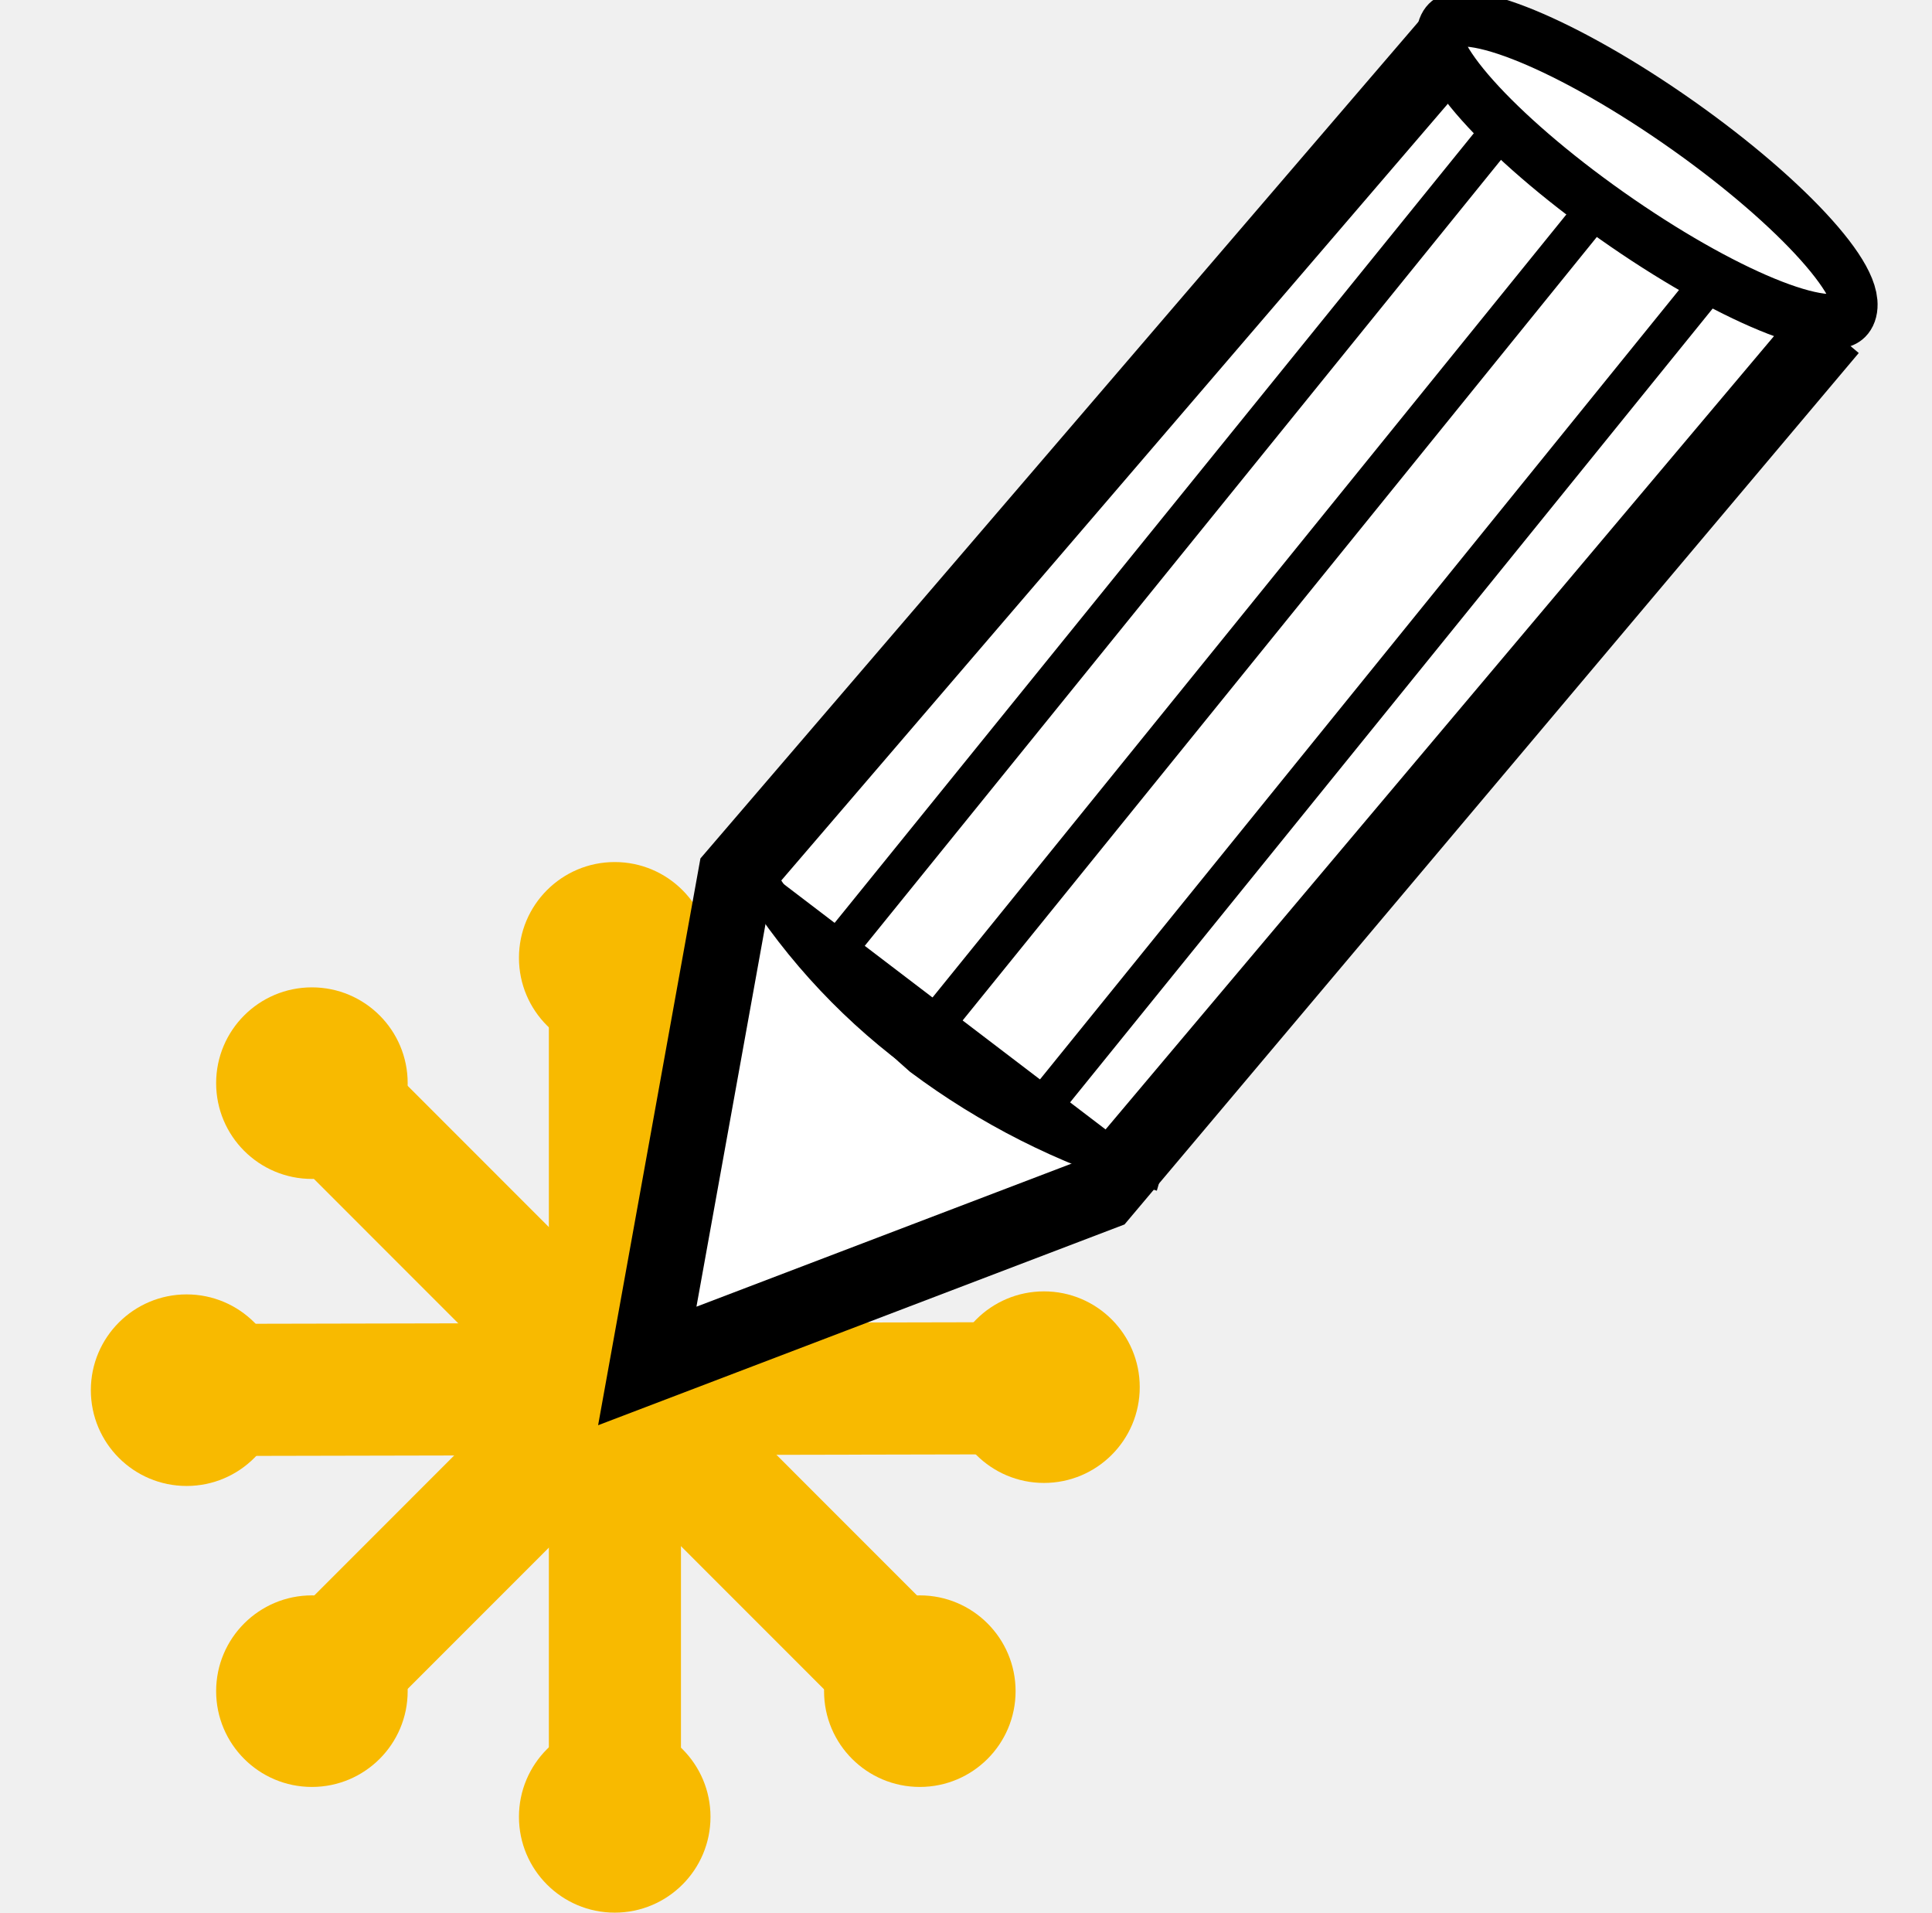
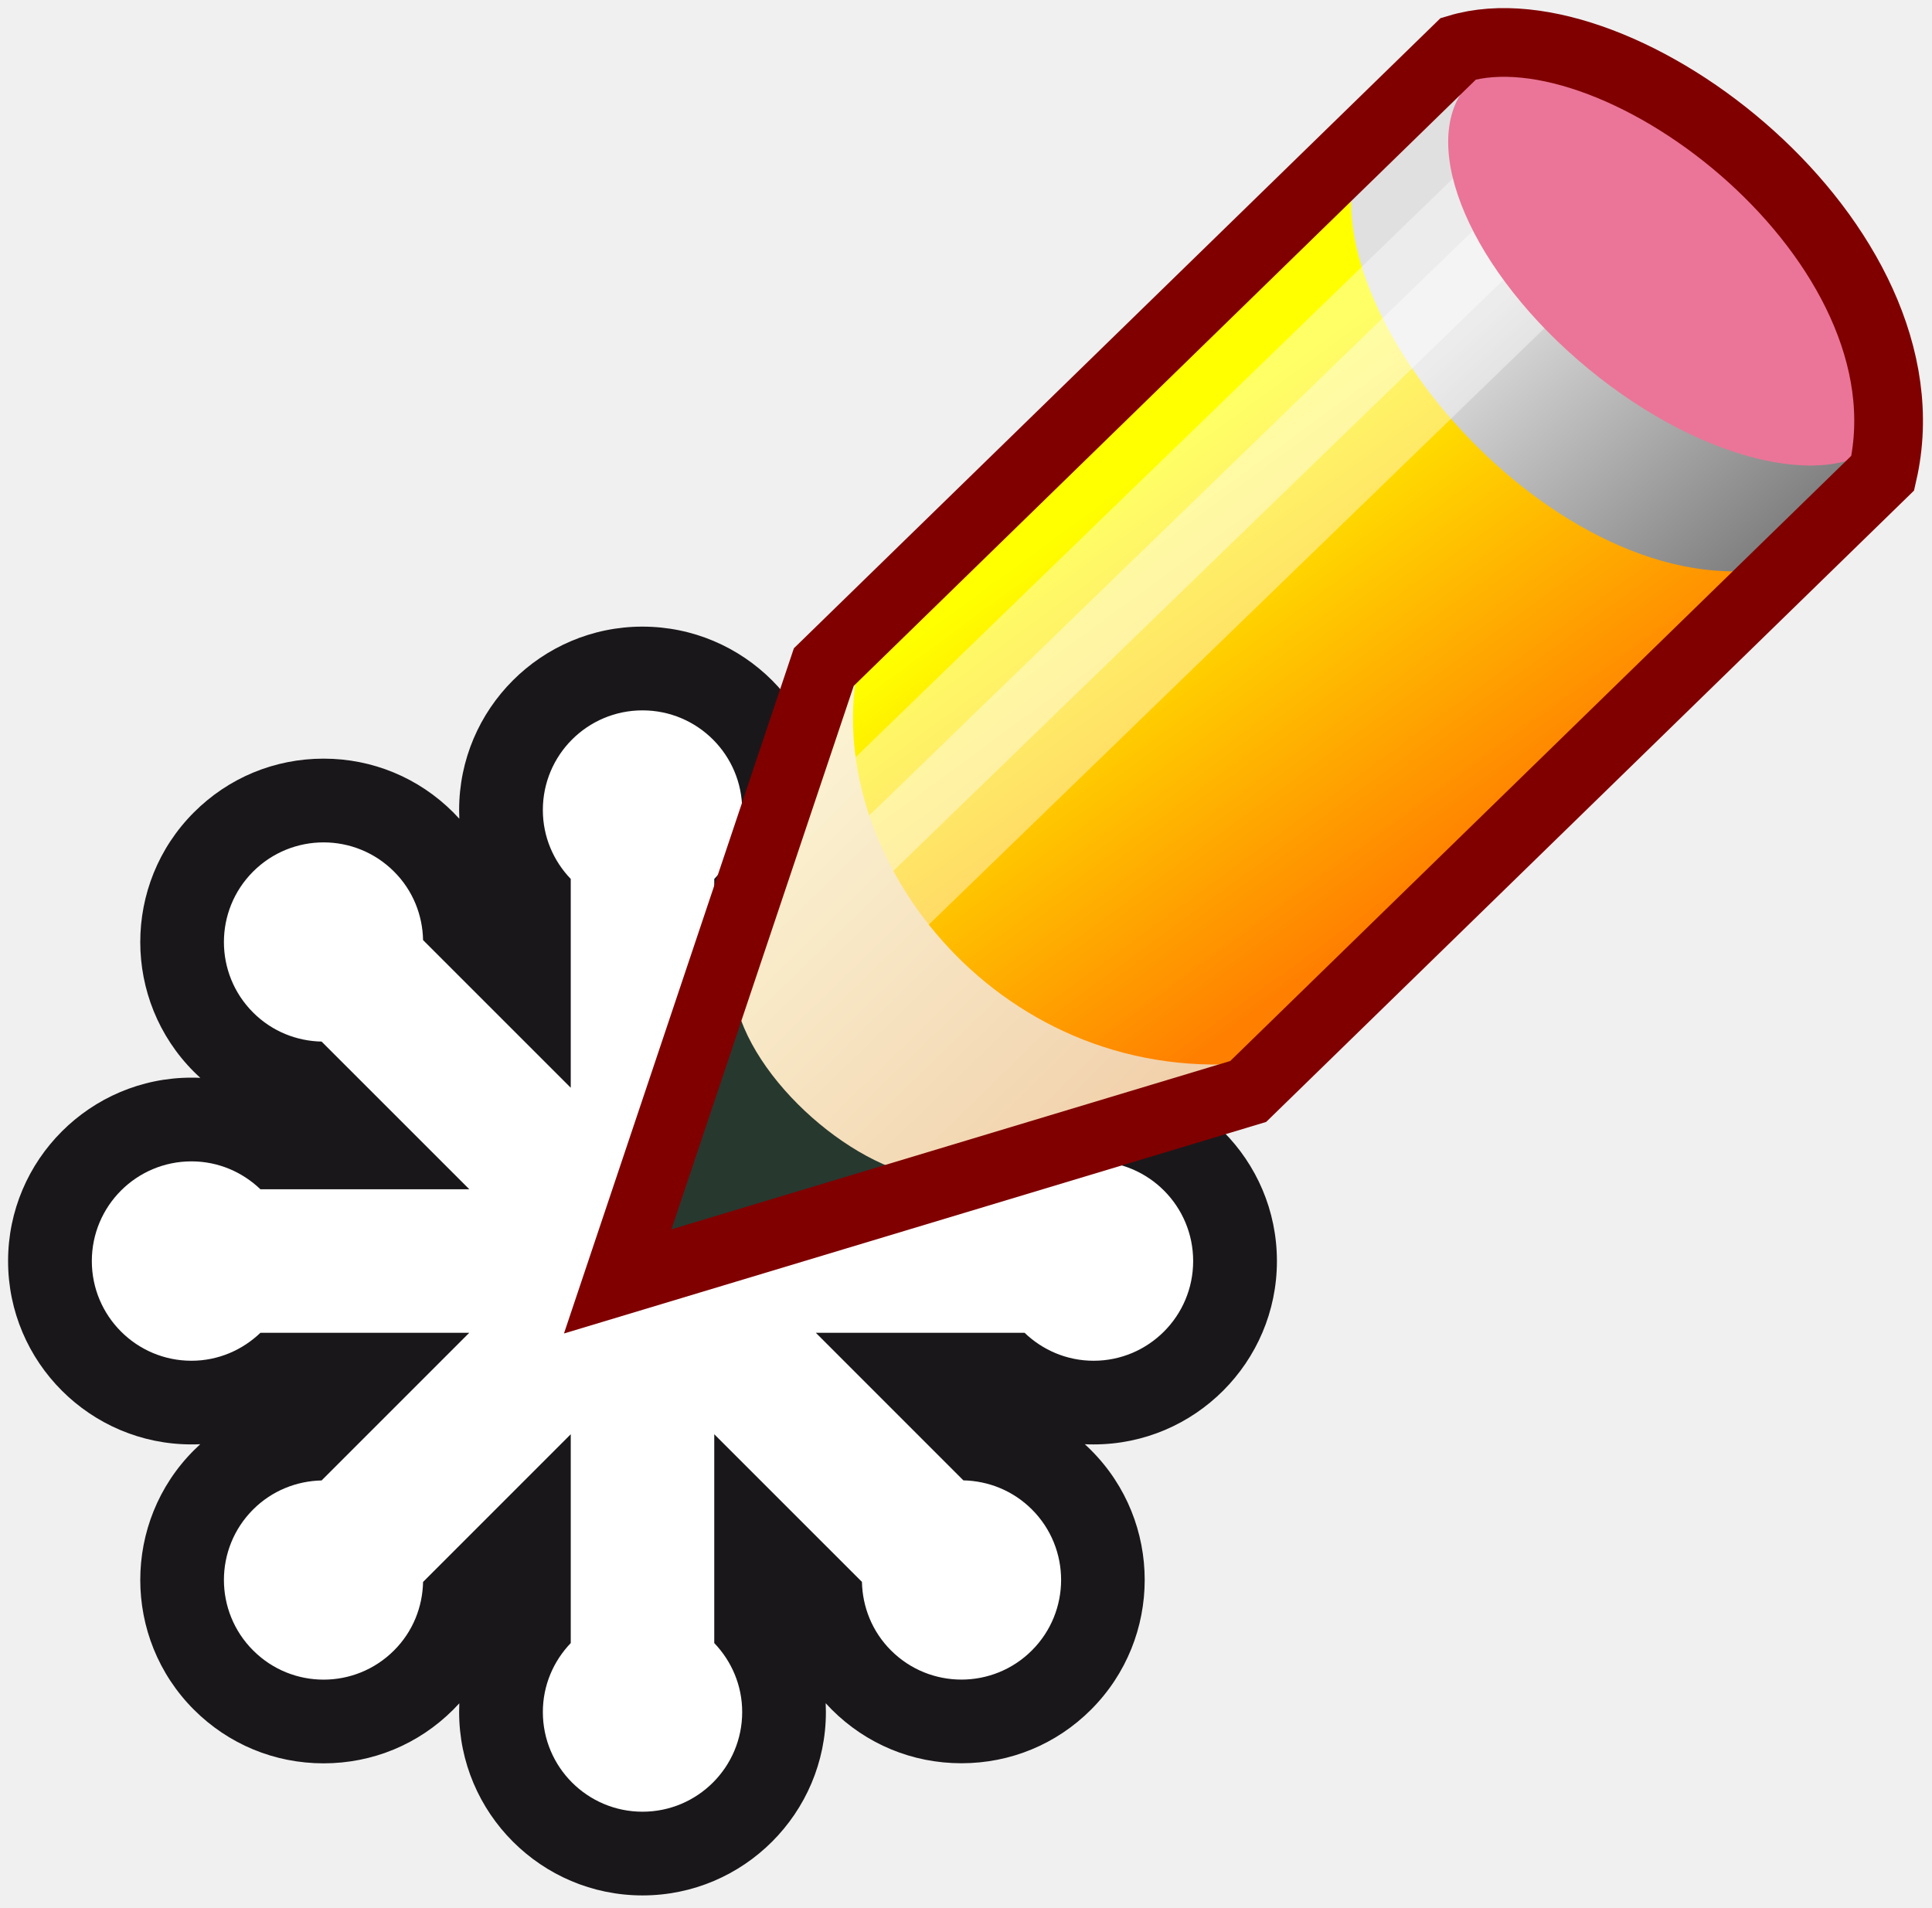
- <svg xmlns="http://www.w3.org/2000/svg" width="51.04" height="50.52">
-   <g class="layer">
-     <circle class="cls-2" cx="16.24" cy="25.3" fill="#f8ba00" id="svg_4" r="2.53" />
-     <rect class="cls-2" fill="#f8ba00" height="3.49" id="svg_9" transform="rotate(-45.01 -24.58 20.82)" width="13" x="-18.24" y="59.15" />
-     <rect class="cls-2" fill="#f8ba00" height="22.71" id="svg_11" transform="matrix(1 0 0 1 0 0) matrix(0.70723 -0.706983 0.706983 0.70723 0 0)" width="3.49" x="-16.15" y="26.07" />
-     <rect class="cls-2" fill="#f8ba00" height="22.68" id="svg_10" transform="matrix(1 0 0 1 0 0)" width="3.49" x="14.5" y="25.3" />
-     <rect class="cls-2" fill="#f8ba00" height="3.49" id="svg_12" transform="matrix(1 0 0 1 0 0) matrix(0.999998 -0.00209439 0.00209439 0.999998 -0.0000630073 -0.000167486)" width="22.45" x="4.85" y="34.98" />
-     <rect fill="#f8ba00" height="11.53" id="svg_18" stroke="#ff7f00" transform="matrix(1 0 0 1 0 0) matrix(0.64861 -0.779867 0.808105 0.625945 -0.822136 32.906)" width="28.49" x="20.36" y="10.49" />
-     <path d="m38.4,1.03l-18.96,22.09l-2.34,12.96l12.01,-4.58l19.23,-22.82" fill="#ffffff" id="svg_14" stroke="#000000" stroke-width="2" />
-     <circle class="cls-2" cx="4.93" cy="36.72" fill="#f8ba00" id="svg_2" r="2.53" />
-     <circle class="cls-2" cx="8.24" cy="28.61" fill="#f8ba00" id="svg_3" r="2.53" />
-     <circle class="cls-2" cx="27.58" cy="36.64" fill="#f8ba00" id="svg_5" r="2.53" />
-     <circle class="cls-2" cx="24.3" cy="44.67" fill="#f8ba00" id="svg_6" r="2.53" />
-     <circle class="cls-2" cx="16.24" cy="47.99" fill="#f8ba00" id="svg_7" r="2.53" />
-     <circle class="cls-2" cx="8.24" cy="44.67" fill="#f8ba00" id="svg_8" r="2.53" />
-     <path d="m40.72,2.11l-18.54,22.9" fill="#000000" id="svg_13" stroke="#000000" />
-     <path d="m19.6,22.51a17,16.79 0 0 0 4.26,4.98a20.17,19.93 0 0 0 6.84,3.48" id="svg_16" stroke="#000000" />
-     <path d="m20.04,23.16a16.7,16.7 0 0 0 4,5.15a19.8,19.8 0 0 0 6.11,3.09" fill="#000000" id="svg_17" />
-     <path d="m43.25,4.15l-18.54,22.9" fill="#000000" id="svg_1" stroke="#000000" />
-     <path d="m45.93,6.51l-18.54,22.9" fill="#000000" id="svg_15" stroke="#000000" />
-     <ellipse cx="27.82" cy="8.33" fill="#ffffff" id="svg_24" rx="5.17" ry="1.1" stroke="#000000" transform="matrix(1.05242 0.725092 -0.607613 1.2559 19.2958 -26.1351)" />
+ <svg xmlns="http://www.w3.org/2000/svg" viewBox="0 0 478 472">
+   <defs>
+     <linearGradient id="svg_5" x1="0" y1="0" x2="1" y2="1">
+       <stop offset="0" stop-color="#ffffe0" stop-opacity="1" />
+       <stop offset="1" stop-color="#edc39c" stop-opacity="1" />
+     </linearGradient>
+     <linearGradient id="svg_10" x1="0.57" y1="0.781" x2="0.289" y2="0.414">
+       <stop offset="0" stop-color="#ff7f00" stop-opacity="1" />
+       <stop offset="1" stop-color="#ffff00" />
+     </linearGradient>
+     <linearGradient id="svg_18" x1="0.379" y1="0.359" x2="1" y2="1">
+       <stop offset="0" stop-color="#e0e0e0" stop-opacity="1" />
+       <stop offset="1" stop-color="#666666" stop-opacity="1" />
+     </linearGradient>
+   </defs>
+   <g>
+     <path d="m68.82,270.047l-22,-33l17,-35l34,2l25,15l7,-35l28,-16l25,12l100,102l21,23l-15,35l-36,9l20,49l-31,24l-49,-17l-1,31l-33,21l-31,-19l-13,-35l-30,21l-30,-9l-5,-35l16,-31l-32,-6l-15,-19l3,-36l47,-18z" id="svg_19" fill="#ffffff" />
+     <path fill="#1a171a" fill-rule="nonzero" id="path2902" d="m158.965,155.037c-25.021,0 -45.371,20.351 -45.371,45.377c0,0.722 0.018,1.44 0.047,2.156c-0.493,-0.536 -0.994,-1.061 -1.506,-1.585c-8.561,-8.555 -19.96,-13.284 -32.074,-13.284c-12.121,0 -23.52,4.723 -32.088,13.296c-17.693,17.695 -17.693,46.462 0,64.174c0.518,0.517 1.048,1.013 1.59,1.506c-0.729,-0.036 -1.458,-0.048 -2.192,-0.048c-25.021,0 -45.372,20.351 -45.372,45.377c0,25.014 20.351,45.365 45.372,45.365c0.729,0 1.452,-0.012 2.174,-0.048c-0.529,0.482 -1.054,0.988 -1.565,1.494c-17.7,17.689 -17.7,46.487 -0.006,64.187c8.579,8.567 19.967,13.278 32.088,13.278c12.114,0 23.501,-4.711 32.074,-13.278c0.512,-0.517 1.018,-1.048 1.506,-1.579c-0.029,0.712 -0.047,1.447 -0.047,2.158c0,25.015 20.35,45.377 45.371,45.377c25.014,0 45.371,-20.362 45.371,-45.377c0,-0.722 -0.017,-1.446 -0.053,-2.181c0.481,0.529 0.976,1.048 1.487,1.567c8.58,8.58 19.978,13.291 32.106,13.291c12.11,0 23.514,-4.711 32.069,-13.278c17.689,-17.7 17.689,-46.485 0,-64.174c-0.506,-0.495 -1.011,-1 -1.543,-1.482c0.7,0.036 1.423,0.048 2.17,0.048c25.015,0 45.353,-20.351 45.353,-45.365c0,-25.026 -20.338,-45.377 -45.353,-45.377c-0.747,0 -1.47,0.012 -2.193,0.048c0.532,-0.493 1.061,-0.989 1.591,-1.506c8.555,-8.555 13.278,-19.942 13.278,-32.075c0,-12.128 -4.723,-23.52 -13.303,-32.093c-8.555,-8.561 -19.959,-13.284 -32.069,-13.284c-12.121,0 -23.52,4.723 -32.088,13.284c-0.511,0.518 -1.018,1.049 -1.505,1.579c0.036,-0.723 0.053,-1.44 0.053,-2.169c0,-25.026 -20.357,-45.377 -45.371,-45.377m0,20.719c13.616,0 24.659,11.031 24.659,24.658c0,6.627 -2.651,12.621 -6.91,17.05l0,51.674l36.54,-36.535c0.12,-6.144 2.483,-12.247 7.181,-16.947c4.813,-4.813 11.121,-7.224 17.441,-7.224c6.302,0 12.616,2.411 17.436,7.224c9.622,9.633 9.622,25.249 0,34.877c-4.7,4.686 -10.808,7.049 -16.953,7.181l-36.534,36.533l51.667,0c4.428,-4.254 10.429,-6.905 17.08,-6.905c13.591,0 24.629,11.038 24.629,24.665c0,13.616 -11.038,24.665 -24.629,24.665c-6.651,0 -12.652,-2.663 -17.08,-6.917l-51.648,0l36.503,36.509c6.17,0.145 12.266,2.505 16.966,7.206c9.622,9.615 9.622,25.232 0,34.858c-4.809,4.82 -11.133,7.23 -17.436,7.23c-6.32,0 -12.634,-2.41 -17.448,-7.23c-4.681,-4.687 -7.048,-10.796 -7.175,-16.941l-36.54,-36.534l0,51.667c4.259,4.446 6.91,10.435 6.91,17.062c0,13.627 -11.042,24.664 -24.659,24.664c-13.622,0 -24.658,-11.037 -24.658,-24.664c0,-6.627 2.645,-12.616 6.903,-17.062l0,-51.667l-36.539,36.546c-0.127,6.144 -2.488,12.265 -7.181,16.941c-4.814,4.819 -11.122,7.23 -17.429,7.23c-6.315,0 -12.623,-2.411 -17.436,-7.23c-9.633,-9.628 -9.633,-25.243 0,-34.87c4.681,-4.676 10.79,-7.05 16.941,-7.183l36.533,-36.533l-51.666,0c-4.441,4.253 -10.429,6.917 -17.062,6.917c-13.616,0 -24.653,-11.049 -24.653,-24.665c0,-13.627 11.037,-24.665 24.653,-24.665c6.633,0 12.621,2.651 17.062,6.905l51.685,0l-36.552,-36.545c-6.145,-0.12 -12.254,-2.494 -16.948,-7.194c-9.626,-9.615 -9.626,-25.237 0,-34.864c4.814,-4.813 11.128,-7.224 17.442,-7.224c6.307,0 12.615,2.411 17.429,7.224c4.7,4.693 7.06,10.802 7.181,16.948l36.539,36.533l0,-51.661c-4.258,-4.428 -6.903,-10.422 -6.903,-17.05c0,-13.627 11.037,-24.658 24.658,-24.658" />
+     <path d="m188.82,210.047l16,-47l155,-148l107,100l-158,157l-44,12l-76,-74z" id="svg_6" fill="url(#svg_10)" stroke="#ffffff" stroke-width="0" />
+     <path d="m335.57,40.297c-11.5,39.75 55.5,115.25 109.25,98.75l21,-21l-103,-101l-27.25,23.25z" id="svg_11" fill="url(#svg_18)" stroke="#ffffff" stroke-width="0" />
+     <rect x="272.804" y="20.764" width="42.352" height="232.668" id="svg_13" fill="#ffffff" stroke="#ffffff" stroke-width="0" transform="rotate(45.9094, 293.98, 137.1)" opacity="0.4" />
+     <rect x="282.804" y="22.764" width="14" height="232.668" fill="#ffffff" stroke="#ffffff" stroke-width="0" transform="rotate(45.9094, 289.805, 139.1)" opacity="0.4" id="svg_14" />
+     <ellipse cx="415.133" cy="64.381" id="svg_12" fill="#ea7598" stroke="#ffffff" stroke-width="0" rx="67.793" ry="34.82" transform="rotate(39.4735, 415.133, 64.379)" />
+     <path d="m212.07,166.047c-8.5,47 36.25,103.75 99.25,96.75l-152.5,53.25l53.25,-150z" id="svg_4" fill="url(#svg_5)" stroke="#ffffff" stroke-width="0" />
+     <path d="m181.32,242.547c0.5,20.5 26.75,45 46.75,48.5l-66.25,20l19.5,-68.5z" id="svg_3" fill="#27382f" stroke="#ffffff" stroke-width="0" />
+   </g>
+   <g>
+     <path d="m152.82,317.047l51,-152l157,-153c40,-12 118,48 105,105l-157,153l-156,47z" id="svg_1" fill="none" stroke="#800000" stroke-width="17" />
  </g>
</svg>
